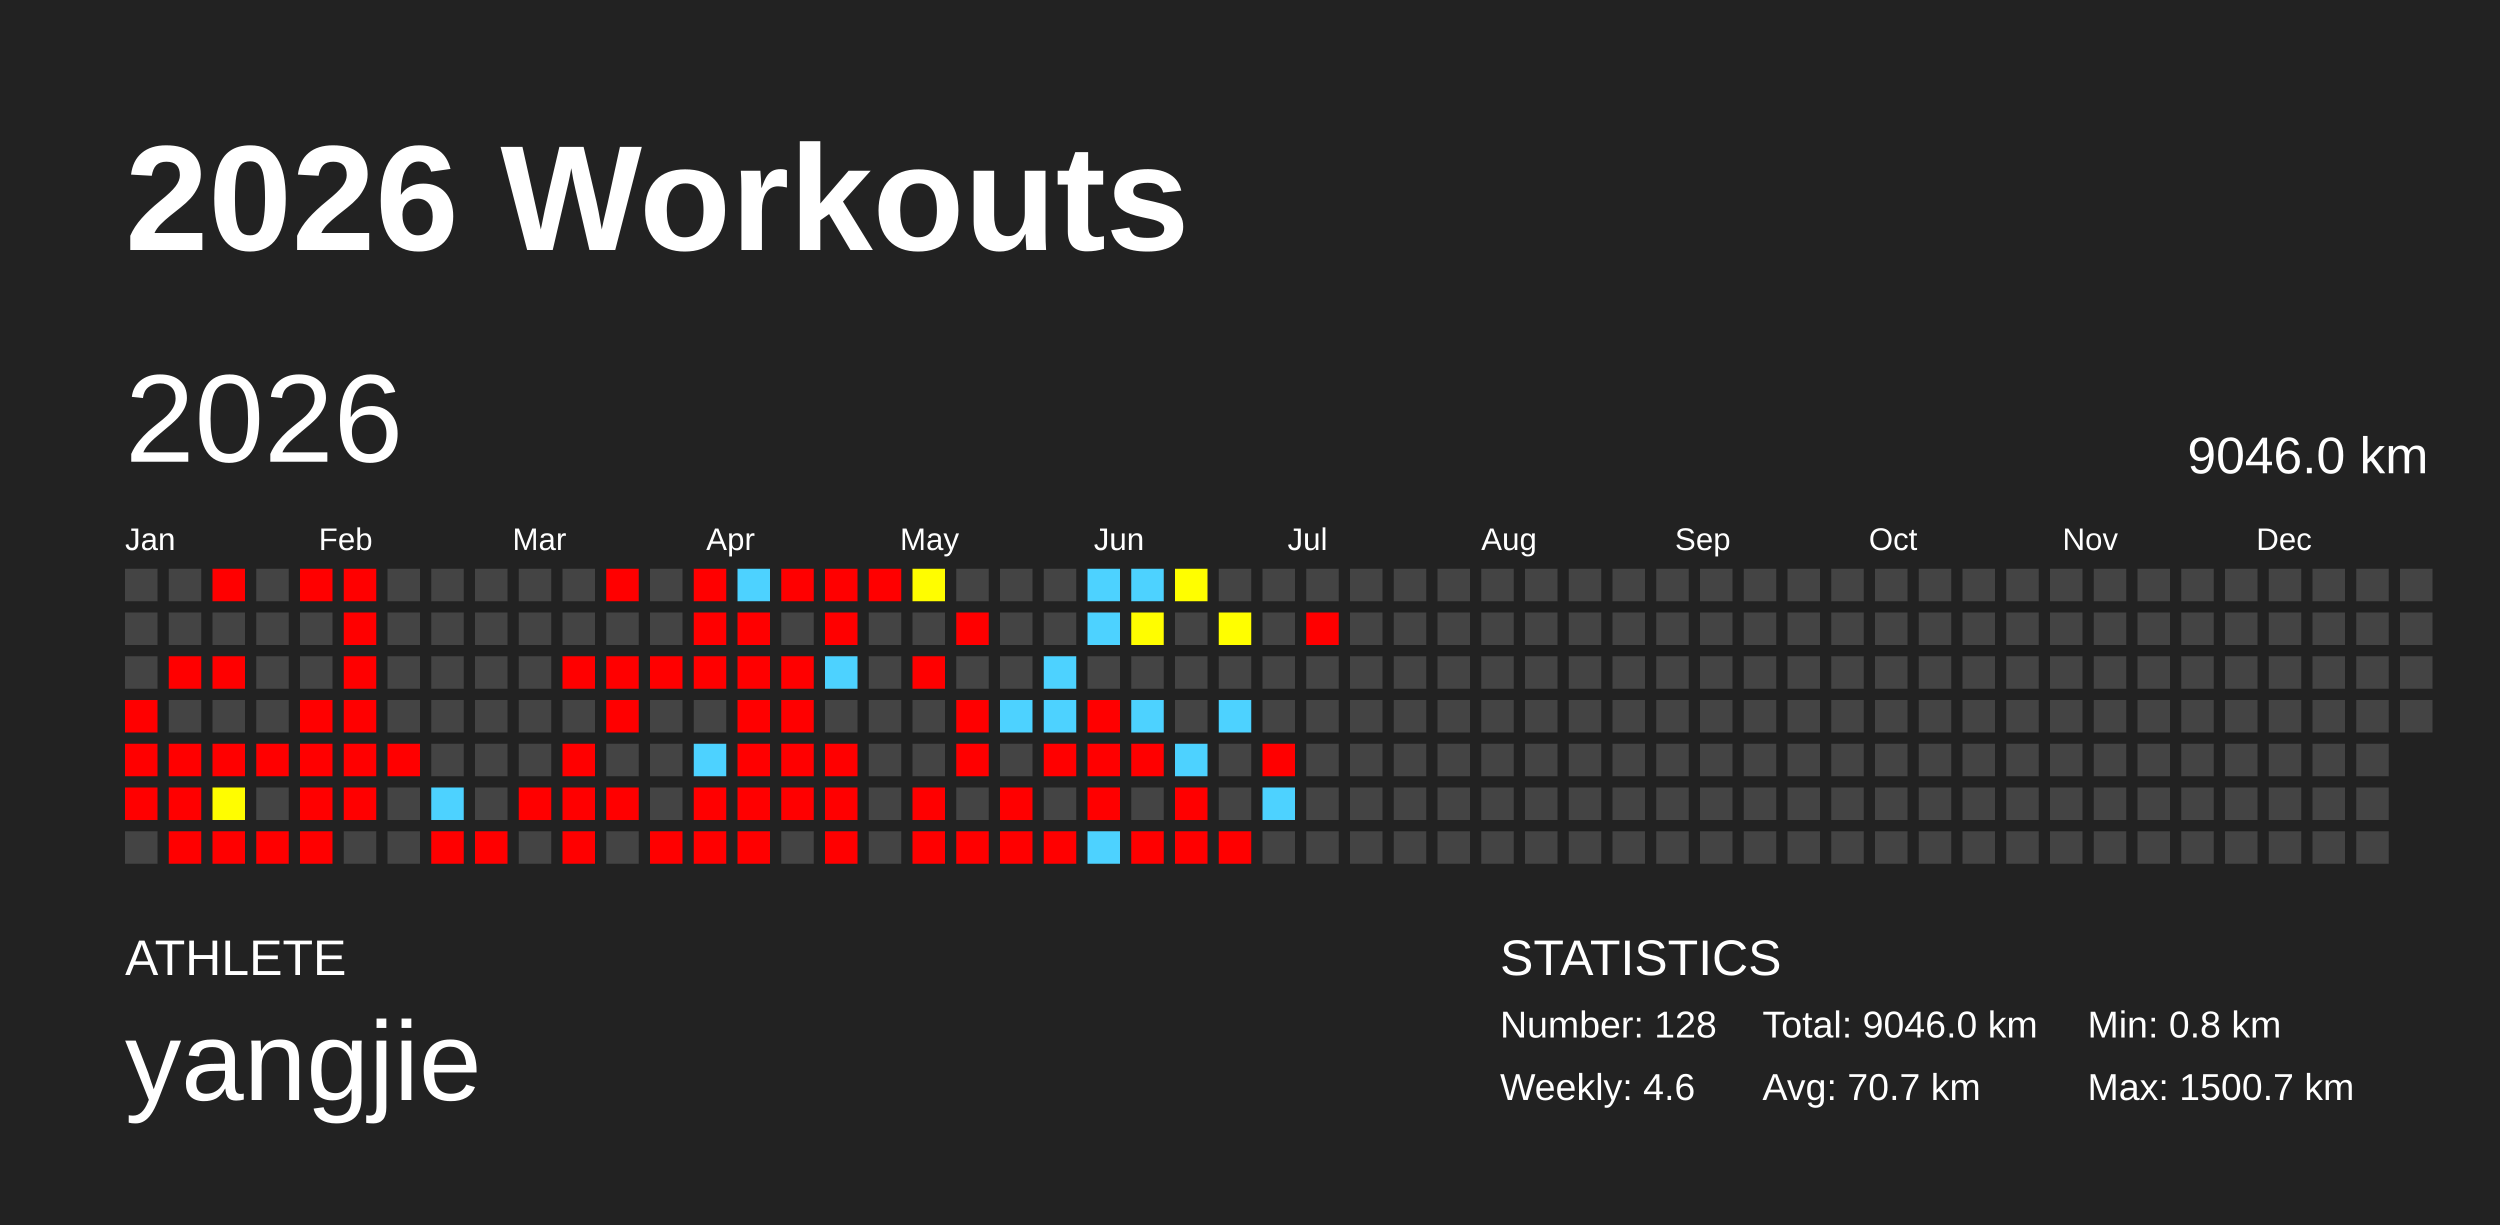
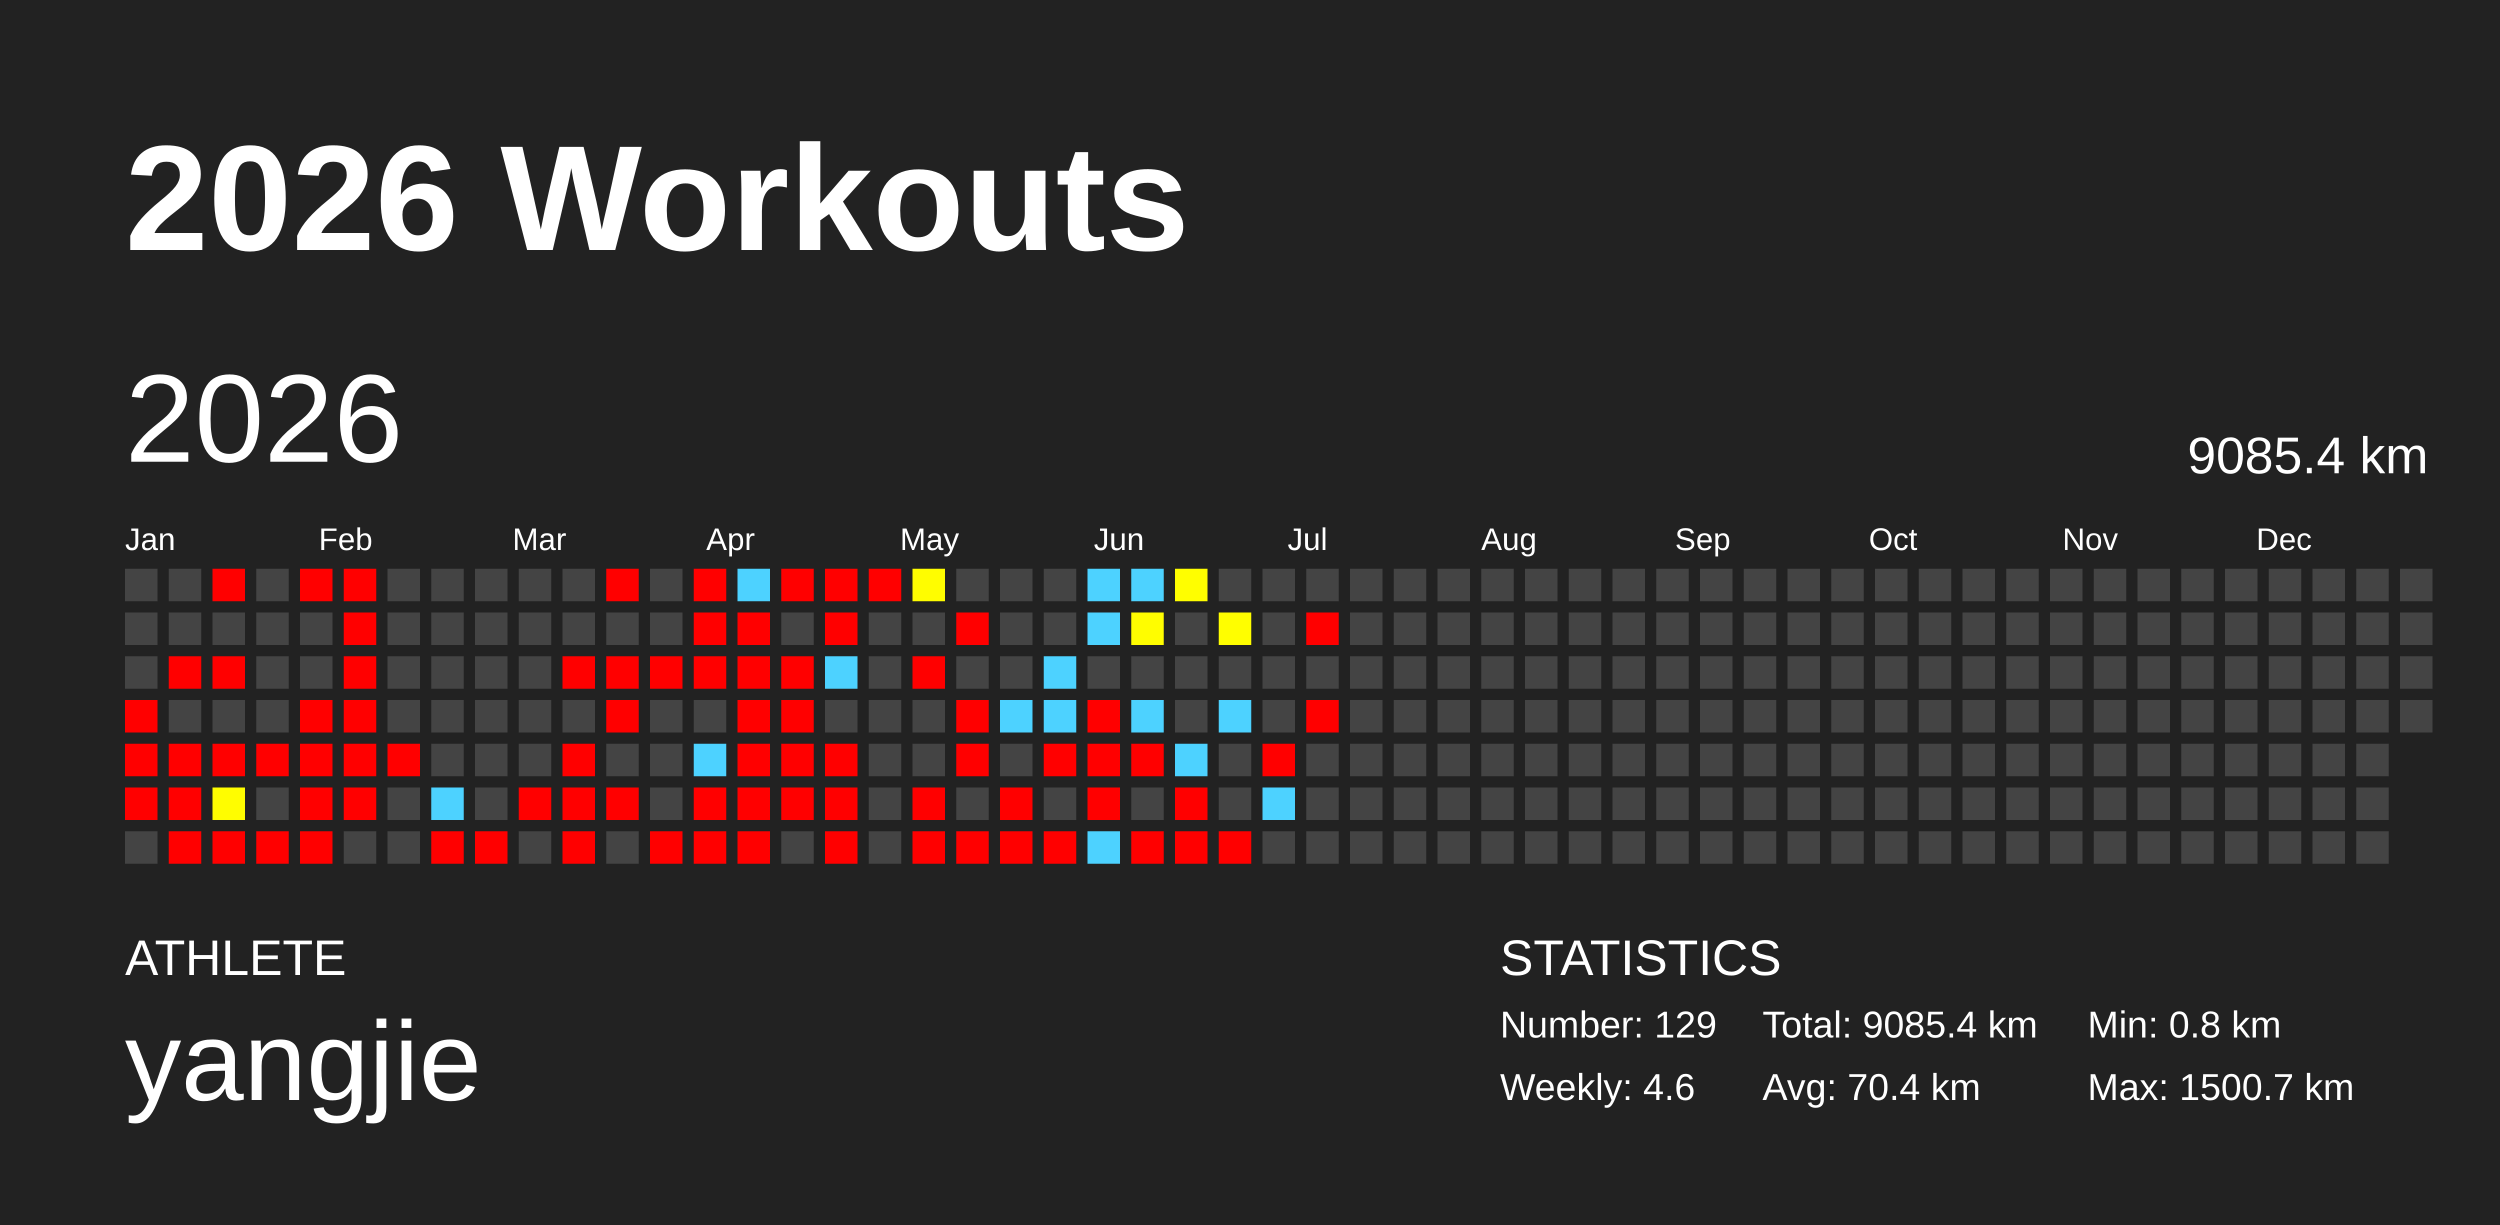
<svg xmlns="http://www.w3.org/2000/svg" baseProfile="full" height="98mm" version="1.1" viewBox="0,0,200,98" width="200mm">
  <defs />
  <rect fill="#222222" height="98" width="200" x="0" y="0" />
  <text fill="#FFFFFF" style="font-size:12px; font-family:Arial; font-weight:bold;" x="10" y="20">2026 Workouts</text>
  <text fill="#FFFFFF" style="font-size:4px; font-family:Arial" x="10" y="78">ATHLETE</text>
  <text fill="#FFFFFF" style="font-size:9px; font-family:Arial" x="10" y="88">yangjie</text>
  <text fill="#FFFFFF" style="font-size:4px; font-family:Arial" x="120" y="78">STATISTICS</text>
-   <text fill="#FFFFFF" style="font-size:3px; font-family:Arial" x="120" y="83">Number: 128</text>
+   <text fill="#FFFFFF" style="font-size:3px; font-family:Arial" x="120" y="83">Number: 129</text>
  <text fill="#FFFFFF" style="font-size:3px; font-family:Arial" x="120" y="88">Weekly: 4.6</text>
-   <text fill="#FFFFFF" style="font-size:3px; font-family:Arial" x="141" y="83">Total: 9046.0 km</text>
-   <text fill="#FFFFFF" style="font-size:3px; font-family:Arial" x="141" y="88">Avg: 70.7 km</text>
+   <text fill="#FFFFFF" style="font-size:3px; font-family:Arial" x="141" y="83">Total: 9085.4 km</text>
+   <text fill="#FFFFFF" style="font-size:3px; font-family:Arial" x="141" y="88">Avg: 70.4 km</text>
  <text fill="#FFFFFF" style="font-size:3px; font-family:Arial" x="167" y="83">Min: 0.8 km</text>
  <text fill="#FFFFFF" style="font-size:3px; font-family:Arial" x="167" y="88">Max: 1500.7 km</text>
  <text dominant-baseline="hanging" fill="#FFFFFF" style="font-size:10.0px; font-family:Arial;" x="10" y="30">2026</text>
-   <text dominant-baseline="hanging" fill="#FFFFFF" style="font-size:4.125px; font-family:Arial;" x="175" y="35">9046.0 km</text>
+   <text dominant-baseline="hanging" fill="#FFFFFF" style="font-size:4.125px; font-family:Arial;" x="175" y="35">9085.4 km</text>
  <text fill="#FFFFFF" style="font-size:2.5px; font-family:Arial" x="10.0" y="44">Jan</text>
  <text fill="#FFFFFF" style="font-size:2.5px; font-family:Arial" x="25.5" y="44">Feb</text>
  <text fill="#FFFFFF" style="font-size:2.5px; font-family:Arial" x="41.0" y="44">Mar</text>
  <text fill="#FFFFFF" style="font-size:2.5px; font-family:Arial" x="56.5" y="44">Apr</text>
  <text fill="#FFFFFF" style="font-size:2.5px; font-family:Arial" x="72.0" y="44">May</text>
  <text fill="#FFFFFF" style="font-size:2.5px; font-family:Arial" x="87.5" y="44">Jun</text>
  <text fill="#FFFFFF" style="font-size:2.5px; font-family:Arial" x="103.0" y="44">Jul</text>
  <text fill="#FFFFFF" style="font-size:2.5px; font-family:Arial" x="118.5" y="44">Aug</text>
  <text fill="#FFFFFF" style="font-size:2.5px; font-family:Arial" x="134.0" y="44">Sep</text>
  <text fill="#FFFFFF" style="font-size:2.5px; font-family:Arial" x="149.5" y="44">Oct</text>
  <text fill="#FFFFFF" style="font-size:2.5px; font-family:Arial" x="165.0" y="44">Nov</text>
  <text fill="#FFFFFF" style="font-size:2.5px; font-family:Arial" x="180.5" y="44">Dec</text>
  <rect fill="#444444" height="2.6" width="2.6" x="10.0" y="45.5" />
  <rect fill="#444444" height="2.6" width="2.6" x="10.0" y="49.0" />
  <rect fill="#444444" height="2.6" width="2.6" x="10.0" y="52.5" />
  <rect fill="red" height="2.6" width="2.6" x="10.0" y="56.0" />
  <rect fill="red" height="2.6" width="2.6" x="10.0" y="59.5" />
  <rect fill="red" height="2.6" width="2.6" x="10.0" y="63.0" />
  <rect fill="#444444" height="2.6" width="2.6" x="10.0" y="66.5" />
  <rect fill="#444444" height="2.6" width="2.6" x="13.5" y="45.5" />
  <rect fill="#444444" height="2.6" width="2.6" x="13.5" y="49.0" />
  <rect fill="red" height="2.6" width="2.6" x="13.5" y="52.5" />
  <rect fill="#444444" height="2.6" width="2.6" x="13.5" y="56.0" />
  <rect fill="red" height="2.6" width="2.6" x="13.5" y="59.5" />
  <rect fill="red" height="2.6" width="2.6" x="13.5" y="63.0" />
  <rect fill="red" height="2.6" width="2.6" x="13.5" y="66.5" />
  <rect fill="red" height="2.6" width="2.6" x="17.0" y="45.5" />
  <rect fill="#444444" height="2.6" width="2.6" x="17.0" y="49.0" />
  <rect fill="red" height="2.6" width="2.6" x="17.0" y="52.5" />
  <rect fill="#444444" height="2.6" width="2.6" x="17.0" y="56.0" />
  <rect fill="red" height="2.6" width="2.6" x="17.0" y="59.5" />
  <rect fill="#fffd00" height="2.6" width="2.6" x="17.0" y="63.0" />
  <rect fill="red" height="2.6" width="2.6" x="17.0" y="66.5" />
  <rect fill="#444444" height="2.6" width="2.6" x="20.5" y="45.5" />
  <rect fill="#444444" height="2.6" width="2.6" x="20.5" y="49.0" />
  <rect fill="#444444" height="2.6" width="2.6" x="20.5" y="52.5" />
  <rect fill="#444444" height="2.6" width="2.6" x="20.5" y="56.0" />
  <rect fill="red" height="2.6" width="2.6" x="20.5" y="59.5" />
  <rect fill="#444444" height="2.6" width="2.6" x="20.5" y="63.0" />
  <rect fill="red" height="2.6" width="2.6" x="20.5" y="66.5" />
  <rect fill="red" height="2.6" width="2.6" x="24.0" y="45.5" />
  <rect fill="#444444" height="2.6" width="2.6" x="24.0" y="49.0" />
  <rect fill="#444444" height="2.6" width="2.6" x="24.0" y="52.5" />
  <rect fill="red" height="2.6" width="2.6" x="24.0" y="56.0" />
  <rect fill="red" height="2.6" width="2.6" x="24.0" y="59.5" />
  <rect fill="red" height="2.6" width="2.6" x="24.0" y="63.0" />
  <rect fill="red" height="2.6" width="2.6" x="24.0" y="66.5" />
  <rect fill="red" height="2.6" width="2.6" x="27.5" y="45.5" />
  <rect fill="red" height="2.6" width="2.6" x="27.5" y="49.0" />
  <rect fill="red" height="2.6" width="2.6" x="27.5" y="52.5" />
  <rect fill="red" height="2.6" width="2.6" x="27.5" y="56.0" />
  <rect fill="red" height="2.6" width="2.6" x="27.5" y="59.5" />
  <rect fill="red" height="2.6" width="2.6" x="27.5" y="63.0" />
  <rect fill="#444444" height="2.6" width="2.6" x="27.5" y="66.5" />
  <rect fill="#444444" height="2.6" width="2.6" x="31.0" y="45.5" />
  <rect fill="#444444" height="2.6" width="2.6" x="31.0" y="49.0" />
  <rect fill="#444444" height="2.6" width="2.6" x="31.0" y="52.5" />
  <rect fill="#444444" height="2.6" width="2.6" x="31.0" y="56.0" />
  <rect fill="red" height="2.6" width="2.6" x="31.0" y="59.5" />
  <rect fill="#444444" height="2.6" width="2.6" x="31.0" y="63.0" />
  <rect fill="#444444" height="2.6" width="2.6" x="31.0" y="66.5" />
  <rect fill="#444444" height="2.6" width="2.6" x="34.5" y="45.5" />
  <rect fill="#444444" height="2.6" width="2.6" x="34.5" y="49.0" />
  <rect fill="#444444" height="2.6" width="2.6" x="34.5" y="52.5" />
  <rect fill="#444444" height="2.6" width="2.6" x="34.5" y="56.0" />
  <rect fill="#444444" height="2.6" width="2.6" x="34.5" y="59.5" />
  <rect fill="#4dd2ff" height="2.6" width="2.6" x="34.5" y="63.0" />
  <rect fill="red" height="2.6" width="2.6" x="34.5" y="66.5" />
  <rect fill="#444444" height="2.6" width="2.6" x="38.0" y="45.5" />
  <rect fill="#444444" height="2.6" width="2.6" x="38.0" y="49.0" />
  <rect fill="#444444" height="2.6" width="2.6" x="38.0" y="52.5" />
  <rect fill="#444444" height="2.6" width="2.6" x="38.0" y="56.0" />
  <rect fill="#444444" height="2.6" width="2.6" x="38.0" y="59.5" />
  <rect fill="#444444" height="2.6" width="2.6" x="38.0" y="63.0" />
  <rect fill="red" height="2.6" width="2.6" x="38.0" y="66.5" />
  <rect fill="#444444" height="2.6" width="2.6" x="41.5" y="45.5" />
  <rect fill="#444444" height="2.6" width="2.6" x="41.5" y="49.0" />
  <rect fill="#444444" height="2.6" width="2.6" x="41.5" y="52.5" />
  <rect fill="#444444" height="2.6" width="2.6" x="41.5" y="56.0" />
  <rect fill="#444444" height="2.6" width="2.6" x="41.5" y="59.5" />
  <rect fill="red" height="2.6" width="2.6" x="41.5" y="63.0" />
  <rect fill="#444444" height="2.6" width="2.6" x="41.5" y="66.5" />
  <rect fill="#444444" height="2.6" width="2.6" x="45.0" y="45.5" />
  <rect fill="#444444" height="2.6" width="2.6" x="45.0" y="49.0" />
  <rect fill="red" height="2.6" width="2.6" x="45.0" y="52.5" />
  <rect fill="#444444" height="2.6" width="2.6" x="45.0" y="56.0" />
  <rect fill="red" height="2.6" width="2.6" x="45.0" y="59.5" />
  <rect fill="red" height="2.6" width="2.6" x="45.0" y="63.0" />
  <rect fill="red" height="2.6" width="2.6" x="45.0" y="66.5" />
  <rect fill="red" height="2.6" width="2.6" x="48.5" y="45.5" />
  <rect fill="#444444" height="2.6" width="2.6" x="48.5" y="49.0" />
  <rect fill="red" height="2.6" width="2.6" x="48.5" y="52.5" />
  <rect fill="red" height="2.6" width="2.6" x="48.5" y="56.0" />
  <rect fill="#444444" height="2.6" width="2.6" x="48.5" y="59.5" />
  <rect fill="red" height="2.6" width="2.6" x="48.5" y="63.0" />
  <rect fill="#444444" height="2.6" width="2.6" x="48.5" y="66.5" />
  <rect fill="#444444" height="2.6" width="2.6" x="52.0" y="45.5" />
  <rect fill="#444444" height="2.6" width="2.6" x="52.0" y="49.0" />
  <rect fill="red" height="2.6" width="2.6" x="52.0" y="52.5" />
  <rect fill="#444444" height="2.6" width="2.6" x="52.0" y="56.0" />
  <rect fill="#444444" height="2.6" width="2.6" x="52.0" y="59.5" />
  <rect fill="#444444" height="2.6" width="2.6" x="52.0" y="63.0" />
  <rect fill="red" height="2.6" width="2.6" x="52.0" y="66.5" />
  <rect fill="red" height="2.6" width="2.6" x="55.5" y="45.5" />
  <rect fill="red" height="2.6" width="2.6" x="55.5" y="49.0" />
  <rect fill="red" height="2.6" width="2.6" x="55.5" y="52.5" />
  <rect fill="#444444" height="2.6" width="2.6" x="55.5" y="56.0" />
  <rect fill="#4dd2ff" height="2.6" width="2.6" x="55.5" y="59.5" />
  <rect fill="red" height="2.6" width="2.6" x="55.5" y="63.0" />
  <rect fill="red" height="2.6" width="2.6" x="55.5" y="66.5" />
  <rect fill="#4dd2ff" height="2.6" width="2.6" x="59.0" y="45.5" />
  <rect fill="red" height="2.6" width="2.6" x="59.0" y="49.0" />
  <rect fill="red" height="2.6" width="2.6" x="59.0" y="52.5" />
  <rect fill="red" height="2.6" width="2.6" x="59.0" y="56.0" />
  <rect fill="red" height="2.6" width="2.6" x="59.0" y="59.5" />
  <rect fill="red" height="2.6" width="2.6" x="59.0" y="63.0" />
  <rect fill="red" height="2.6" width="2.6" x="59.0" y="66.5" />
  <rect fill="red" height="2.6" width="2.6" x="62.5" y="45.5" />
  <rect fill="#444444" height="2.6" width="2.6" x="62.5" y="49.0" />
  <rect fill="red" height="2.6" width="2.6" x="62.5" y="52.5" />
  <rect fill="red" height="2.6" width="2.6" x="62.5" y="56.0" />
  <rect fill="red" height="2.6" width="2.6" x="62.5" y="59.5" />
  <rect fill="red" height="2.6" width="2.6" x="62.5" y="63.0" />
  <rect fill="#444444" height="2.6" width="2.6" x="62.5" y="66.5" />
  <rect fill="red" height="2.6" width="2.6" x="66.0" y="45.5" />
  <rect fill="red" height="2.6" width="2.6" x="66.0" y="49.0" />
  <rect fill="#4dd2ff" height="2.6" width="2.6" x="66.0" y="52.5" />
  <rect fill="#444444" height="2.6" width="2.6" x="66.0" y="56.0" />
  <rect fill="red" height="2.6" width="2.6" x="66.0" y="59.5" />
  <rect fill="red" height="2.6" width="2.6" x="66.0" y="63.0" />
  <rect fill="red" height="2.6" width="2.6" x="66.0" y="66.5" />
  <rect fill="red" height="2.6" width="2.6" x="69.5" y="45.5" />
  <rect fill="#444444" height="2.6" width="2.6" x="69.5" y="49.0" />
  <rect fill="#444444" height="2.6" width="2.6" x="69.5" y="52.5" />
  <rect fill="#444444" height="2.6" width="2.6" x="69.5" y="56.0" />
  <rect fill="#444444" height="2.6" width="2.6" x="69.5" y="59.5" />
  <rect fill="#444444" height="2.6" width="2.6" x="69.5" y="63.0" />
  <rect fill="#444444" height="2.6" width="2.6" x="69.5" y="66.5" />
  <rect fill="#fffd00" height="2.6" width="2.6" x="73.0" y="45.5" />
  <rect fill="#444444" height="2.6" width="2.6" x="73.0" y="49.0" />
  <rect fill="red" height="2.6" width="2.6" x="73.0" y="52.5" />
  <rect fill="#444444" height="2.6" width="2.6" x="73.0" y="56.0" />
  <rect fill="#444444" height="2.6" width="2.6" x="73.0" y="59.5" />
  <rect fill="red" height="2.6" width="2.6" x="73.0" y="63.0" />
  <rect fill="red" height="2.6" width="2.6" x="73.0" y="66.5" />
  <rect fill="#444444" height="2.6" width="2.6" x="76.5" y="45.5" />
  <rect fill="red" height="2.6" width="2.6" x="76.5" y="49.0" />
  <rect fill="#444444" height="2.6" width="2.6" x="76.5" y="52.5" />
  <rect fill="red" height="2.6" width="2.6" x="76.5" y="56.0" />
  <rect fill="red" height="2.6" width="2.6" x="76.5" y="59.5" />
  <rect fill="#444444" height="2.6" width="2.6" x="76.5" y="63.0" />
  <rect fill="red" height="2.6" width="2.6" x="76.5" y="66.5" />
  <rect fill="#444444" height="2.6" width="2.6" x="80.0" y="45.5" />
  <rect fill="#444444" height="2.6" width="2.6" x="80.0" y="49.0" />
  <rect fill="#444444" height="2.6" width="2.6" x="80.0" y="52.5" />
  <rect fill="#4dd2ff" height="2.6" width="2.6" x="80.0" y="56.0" />
  <rect fill="#444444" height="2.6" width="2.6" x="80.0" y="59.5" />
  <rect fill="red" height="2.6" width="2.6" x="80.0" y="63.0" />
  <rect fill="red" height="2.6" width="2.6" x="80.0" y="66.5" />
  <rect fill="#444444" height="2.6" width="2.6" x="83.5" y="45.5" />
  <rect fill="#444444" height="2.6" width="2.6" x="83.5" y="49.0" />
  <rect fill="#4dd2ff" height="2.6" width="2.6" x="83.5" y="52.5" />
  <rect fill="#4dd2ff" height="2.6" width="2.6" x="83.5" y="56.0" />
  <rect fill="red" height="2.6" width="2.6" x="83.5" y="59.5" />
  <rect fill="#444444" height="2.6" width="2.6" x="83.5" y="63.0" />
  <rect fill="red" height="2.6" width="2.6" x="83.5" y="66.5" />
  <rect fill="#4dd2ff" height="2.6" width="2.6" x="87.0" y="45.5" />
  <rect fill="#4dd2ff" height="2.6" width="2.6" x="87.0" y="49.0" />
  <rect fill="#444444" height="2.6" width="2.6" x="87.0" y="52.5" />
  <rect fill="red" height="2.6" width="2.6" x="87.0" y="56.0" />
  <rect fill="red" height="2.6" width="2.6" x="87.0" y="59.5" />
  <rect fill="red" height="2.6" width="2.6" x="87.0" y="63.0" />
  <rect fill="#4dd2ff" height="2.6" width="2.6" x="87.0" y="66.5" />
  <rect fill="#4dd2ff" height="2.6" width="2.6" x="90.5" y="45.5" />
  <rect fill="#fffd00" height="2.6" width="2.6" x="90.5" y="49.0" />
  <rect fill="#444444" height="2.6" width="2.6" x="90.5" y="52.5" />
  <rect fill="#4dd2ff" height="2.6" width="2.6" x="90.5" y="56.0" />
  <rect fill="red" height="2.6" width="2.6" x="90.5" y="59.5" />
  <rect fill="#444444" height="2.6" width="2.6" x="90.5" y="63.0" />
  <rect fill="red" height="2.6" width="2.6" x="90.5" y="66.5" />
  <rect fill="#fffe00" height="2.6" width="2.6" x="94.0" y="45.5" />
  <rect fill="#444444" height="2.6" width="2.6" x="94.0" y="49.0" />
  <rect fill="#444444" height="2.6" width="2.6" x="94.0" y="52.5" />
  <rect fill="#444444" height="2.6" width="2.6" x="94.0" y="56.0" />
  <rect fill="#4dd2ff" height="2.6" width="2.6" x="94.0" y="59.5" />
  <rect fill="red" height="2.6" width="2.6" x="94.0" y="63.0" />
  <rect fill="red" height="2.6" width="2.6" x="94.0" y="66.5" />
  <rect fill="#444444" height="2.6" width="2.6" x="97.5" y="45.5" />
  <rect fill="#fffe00" height="2.6" width="2.6" x="97.5" y="49.0" />
  <rect fill="#444444" height="2.6" width="2.6" x="97.5" y="52.5" />
  <rect fill="#4dd2ff" height="2.6" width="2.6" x="97.5" y="56.0" />
  <rect fill="#444444" height="2.6" width="2.6" x="97.5" y="59.5" />
  <rect fill="#444444" height="2.6" width="2.6" x="97.5" y="63.0" />
  <rect fill="red" height="2.6" width="2.6" x="97.5" y="66.5" />
  <rect fill="#444444" height="2.6" width="2.6" x="101.0" y="45.5" />
  <rect fill="#444444" height="2.6" width="2.6" x="101.0" y="49.0" />
  <rect fill="#444444" height="2.6" width="2.6" x="101.0" y="52.5" />
  <rect fill="#444444" height="2.6" width="2.6" x="101.0" y="56.0" />
  <rect fill="red" height="2.6" width="2.6" x="101.0" y="59.5" />
  <rect fill="#4dd2ff" height="2.6" width="2.6" x="101.0" y="63.0" />
  <rect fill="#444444" height="2.6" width="2.6" x="101.0" y="66.5" />
  <rect fill="#444444" height="2.6" width="2.6" x="104.5" y="45.5" />
  <rect fill="red" height="2.6" width="2.6" x="104.5" y="49.0" />
  <rect fill="#444444" height="2.6" width="2.6" x="104.5" y="52.5" />
-   <rect fill="#444444" height="2.6" width="2.6" x="104.5" y="56.0" />
+   <rect fill="red" height="2.6" width="2.6" x="104.5" y="56.0" />
  <rect fill="#444444" height="2.6" width="2.6" x="104.5" y="59.5" />
  <rect fill="#444444" height="2.6" width="2.6" x="104.5" y="63.0" />
  <rect fill="#444444" height="2.6" width="2.6" x="104.5" y="66.5" />
  <rect fill="#444444" height="2.6" width="2.6" x="108.0" y="45.5" />
  <rect fill="#444444" height="2.6" width="2.6" x="108.0" y="49.0" />
  <rect fill="#444444" height="2.6" width="2.6" x="108.0" y="52.5" />
  <rect fill="#444444" height="2.6" width="2.6" x="108.0" y="56.0" />
  <rect fill="#444444" height="2.6" width="2.6" x="108.0" y="59.5" />
  <rect fill="#444444" height="2.6" width="2.6" x="108.0" y="63.0" />
  <rect fill="#444444" height="2.6" width="2.6" x="108.0" y="66.5" />
  <rect fill="#444444" height="2.6" width="2.6" x="111.5" y="45.5" />
  <rect fill="#444444" height="2.6" width="2.6" x="111.5" y="49.0" />
  <rect fill="#444444" height="2.6" width="2.6" x="111.5" y="52.5" />
  <rect fill="#444444" height="2.6" width="2.6" x="111.5" y="56.0" />
  <rect fill="#444444" height="2.6" width="2.6" x="111.5" y="59.5" />
  <rect fill="#444444" height="2.6" width="2.6" x="111.5" y="63.0" />
  <rect fill="#444444" height="2.6" width="2.6" x="111.5" y="66.5" />
  <rect fill="#444444" height="2.6" width="2.6" x="115.0" y="45.5" />
  <rect fill="#444444" height="2.6" width="2.6" x="115.0" y="49.0" />
  <rect fill="#444444" height="2.6" width="2.6" x="115.0" y="52.5" />
  <rect fill="#444444" height="2.6" width="2.6" x="115.0" y="56.0" />
  <rect fill="#444444" height="2.6" width="2.6" x="115.0" y="59.5" />
  <rect fill="#444444" height="2.6" width="2.6" x="115.0" y="63.0" />
  <rect fill="#444444" height="2.6" width="2.6" x="115.0" y="66.5" />
  <rect fill="#444444" height="2.6" width="2.6" x="118.5" y="45.5" />
  <rect fill="#444444" height="2.6" width="2.6" x="118.5" y="49.0" />
  <rect fill="#444444" height="2.6" width="2.6" x="118.5" y="52.5" />
  <rect fill="#444444" height="2.6" width="2.6" x="118.5" y="56.0" />
  <rect fill="#444444" height="2.6" width="2.6" x="118.5" y="59.5" />
  <rect fill="#444444" height="2.6" width="2.6" x="118.5" y="63.0" />
  <rect fill="#444444" height="2.6" width="2.6" x="118.5" y="66.5" />
  <rect fill="#444444" height="2.6" width="2.6" x="122.0" y="45.5" />
  <rect fill="#444444" height="2.6" width="2.6" x="122.0" y="49.0" />
  <rect fill="#444444" height="2.6" width="2.6" x="122.0" y="52.5" />
  <rect fill="#444444" height="2.6" width="2.6" x="122.0" y="56.0" />
  <rect fill="#444444" height="2.6" width="2.6" x="122.0" y="59.5" />
  <rect fill="#444444" height="2.6" width="2.6" x="122.0" y="63.0" />
  <rect fill="#444444" height="2.6" width="2.6" x="122.0" y="66.5" />
  <rect fill="#444444" height="2.6" width="2.6" x="125.5" y="45.5" />
  <rect fill="#444444" height="2.6" width="2.6" x="125.5" y="49.0" />
  <rect fill="#444444" height="2.6" width="2.6" x="125.5" y="52.5" />
  <rect fill="#444444" height="2.6" width="2.6" x="125.5" y="56.0" />
  <rect fill="#444444" height="2.6" width="2.6" x="125.5" y="59.5" />
  <rect fill="#444444" height="2.6" width="2.6" x="125.5" y="63.0" />
  <rect fill="#444444" height="2.6" width="2.6" x="125.5" y="66.5" />
  <rect fill="#444444" height="2.6" width="2.6" x="129.0" y="45.5" />
  <rect fill="#444444" height="2.6" width="2.6" x="129.0" y="49.0" />
  <rect fill="#444444" height="2.6" width="2.6" x="129.0" y="52.5" />
  <rect fill="#444444" height="2.6" width="2.6" x="129.0" y="56.0" />
  <rect fill="#444444" height="2.6" width="2.6" x="129.0" y="59.5" />
  <rect fill="#444444" height="2.6" width="2.6" x="129.0" y="63.0" />
  <rect fill="#444444" height="2.6" width="2.6" x="129.0" y="66.5" />
  <rect fill="#444444" height="2.6" width="2.6" x="132.5" y="45.5" />
  <rect fill="#444444" height="2.6" width="2.6" x="132.5" y="49.0" />
  <rect fill="#444444" height="2.6" width="2.6" x="132.5" y="52.5" />
  <rect fill="#444444" height="2.6" width="2.6" x="132.5" y="56.0" />
  <rect fill="#444444" height="2.6" width="2.6" x="132.5" y="59.5" />
  <rect fill="#444444" height="2.6" width="2.6" x="132.5" y="63.0" />
  <rect fill="#444444" height="2.6" width="2.6" x="132.5" y="66.5" />
  <rect fill="#444444" height="2.6" width="2.6" x="136.0" y="45.5" />
  <rect fill="#444444" height="2.6" width="2.6" x="136.0" y="49.0" />
  <rect fill="#444444" height="2.6" width="2.6" x="136.0" y="52.5" />
  <rect fill="#444444" height="2.6" width="2.6" x="136.0" y="56.0" />
  <rect fill="#444444" height="2.6" width="2.6" x="136.0" y="59.5" />
  <rect fill="#444444" height="2.6" width="2.6" x="136.0" y="63.0" />
  <rect fill="#444444" height="2.6" width="2.6" x="136.0" y="66.5" />
  <rect fill="#444444" height="2.6" width="2.6" x="139.5" y="45.5" />
  <rect fill="#444444" height="2.6" width="2.6" x="139.5" y="49.0" />
  <rect fill="#444444" height="2.6" width="2.6" x="139.5" y="52.5" />
  <rect fill="#444444" height="2.6" width="2.6" x="139.5" y="56.0" />
  <rect fill="#444444" height="2.6" width="2.6" x="139.5" y="59.5" />
  <rect fill="#444444" height="2.6" width="2.6" x="139.5" y="63.0" />
  <rect fill="#444444" height="2.6" width="2.6" x="139.5" y="66.5" />
  <rect fill="#444444" height="2.6" width="2.6" x="143.0" y="45.5" />
  <rect fill="#444444" height="2.6" width="2.6" x="143.0" y="49.0" />
  <rect fill="#444444" height="2.6" width="2.6" x="143.0" y="52.5" />
  <rect fill="#444444" height="2.6" width="2.6" x="143.0" y="56.0" />
  <rect fill="#444444" height="2.6" width="2.6" x="143.0" y="59.5" />
  <rect fill="#444444" height="2.6" width="2.6" x="143.0" y="63.0" />
  <rect fill="#444444" height="2.6" width="2.6" x="143.0" y="66.5" />
  <rect fill="#444444" height="2.6" width="2.6" x="146.5" y="45.5" />
  <rect fill="#444444" height="2.6" width="2.6" x="146.5" y="49.0" />
  <rect fill="#444444" height="2.6" width="2.6" x="146.5" y="52.5" />
  <rect fill="#444444" height="2.6" width="2.6" x="146.5" y="56.0" />
  <rect fill="#444444" height="2.6" width="2.6" x="146.5" y="59.5" />
  <rect fill="#444444" height="2.6" width="2.6" x="146.5" y="63.0" />
  <rect fill="#444444" height="2.6" width="2.6" x="146.5" y="66.5" />
  <rect fill="#444444" height="2.6" width="2.6" x="150.0" y="45.5" />
  <rect fill="#444444" height="2.6" width="2.6" x="150.0" y="49.0" />
  <rect fill="#444444" height="2.6" width="2.6" x="150.0" y="52.5" />
  <rect fill="#444444" height="2.6" width="2.6" x="150.0" y="56.0" />
  <rect fill="#444444" height="2.6" width="2.6" x="150.0" y="59.5" />
  <rect fill="#444444" height="2.6" width="2.6" x="150.0" y="63.0" />
  <rect fill="#444444" height="2.6" width="2.6" x="150.0" y="66.5" />
  <rect fill="#444444" height="2.6" width="2.6" x="153.5" y="45.5" />
  <rect fill="#444444" height="2.6" width="2.6" x="153.5" y="49.0" />
  <rect fill="#444444" height="2.6" width="2.6" x="153.5" y="52.5" />
  <rect fill="#444444" height="2.6" width="2.6" x="153.5" y="56.0" />
  <rect fill="#444444" height="2.6" width="2.6" x="153.5" y="59.5" />
  <rect fill="#444444" height="2.6" width="2.6" x="153.5" y="63.0" />
  <rect fill="#444444" height="2.6" width="2.6" x="153.5" y="66.5" />
  <rect fill="#444444" height="2.6" width="2.6" x="157.0" y="45.5" />
  <rect fill="#444444" height="2.6" width="2.6" x="157.0" y="49.0" />
  <rect fill="#444444" height="2.6" width="2.6" x="157.0" y="52.5" />
  <rect fill="#444444" height="2.6" width="2.6" x="157.0" y="56.0" />
  <rect fill="#444444" height="2.6" width="2.6" x="157.0" y="59.5" />
  <rect fill="#444444" height="2.6" width="2.6" x="157.0" y="63.0" />
  <rect fill="#444444" height="2.6" width="2.6" x="157.0" y="66.5" />
  <rect fill="#444444" height="2.6" width="2.6" x="160.5" y="45.5" />
  <rect fill="#444444" height="2.6" width="2.6" x="160.5" y="49.0" />
  <rect fill="#444444" height="2.6" width="2.6" x="160.5" y="52.5" />
  <rect fill="#444444" height="2.6" width="2.6" x="160.5" y="56.0" />
  <rect fill="#444444" height="2.6" width="2.6" x="160.5" y="59.5" />
  <rect fill="#444444" height="2.6" width="2.6" x="160.5" y="63.0" />
  <rect fill="#444444" height="2.6" width="2.6" x="160.5" y="66.5" />
  <rect fill="#444444" height="2.6" width="2.6" x="164.0" y="45.5" />
  <rect fill="#444444" height="2.6" width="2.6" x="164.0" y="49.0" />
  <rect fill="#444444" height="2.6" width="2.6" x="164.0" y="52.5" />
  <rect fill="#444444" height="2.6" width="2.6" x="164.0" y="56.0" />
  <rect fill="#444444" height="2.6" width="2.6" x="164.0" y="59.5" />
  <rect fill="#444444" height="2.6" width="2.6" x="164.0" y="63.0" />
  <rect fill="#444444" height="2.6" width="2.6" x="164.0" y="66.5" />
  <rect fill="#444444" height="2.6" width="2.6" x="167.5" y="45.5" />
  <rect fill="#444444" height="2.6" width="2.6" x="167.5" y="49.0" />
  <rect fill="#444444" height="2.6" width="2.6" x="167.5" y="52.5" />
  <rect fill="#444444" height="2.6" width="2.6" x="167.5" y="56.0" />
  <rect fill="#444444" height="2.6" width="2.6" x="167.5" y="59.5" />
  <rect fill="#444444" height="2.6" width="2.6" x="167.5" y="63.0" />
  <rect fill="#444444" height="2.6" width="2.6" x="167.5" y="66.5" />
  <rect fill="#444444" height="2.6" width="2.6" x="171.0" y="45.5" />
  <rect fill="#444444" height="2.6" width="2.6" x="171.0" y="49.0" />
  <rect fill="#444444" height="2.6" width="2.6" x="171.0" y="52.5" />
  <rect fill="#444444" height="2.6" width="2.6" x="171.0" y="56.0" />
  <rect fill="#444444" height="2.6" width="2.6" x="171.0" y="59.5" />
  <rect fill="#444444" height="2.6" width="2.6" x="171.0" y="63.0" />
  <rect fill="#444444" height="2.6" width="2.6" x="171.0" y="66.5" />
  <rect fill="#444444" height="2.6" width="2.6" x="174.5" y="45.5" />
  <rect fill="#444444" height="2.6" width="2.6" x="174.5" y="49.0" />
  <rect fill="#444444" height="2.6" width="2.6" x="174.5" y="52.5" />
  <rect fill="#444444" height="2.6" width="2.6" x="174.5" y="56.0" />
  <rect fill="#444444" height="2.6" width="2.6" x="174.5" y="59.5" />
  <rect fill="#444444" height="2.6" width="2.6" x="174.5" y="63.0" />
  <rect fill="#444444" height="2.6" width="2.6" x="174.5" y="66.5" />
  <rect fill="#444444" height="2.6" width="2.6" x="178.0" y="45.5" />
  <rect fill="#444444" height="2.6" width="2.6" x="178.0" y="49.0" />
  <rect fill="#444444" height="2.6" width="2.6" x="178.0" y="52.5" />
  <rect fill="#444444" height="2.6" width="2.6" x="178.0" y="56.0" />
  <rect fill="#444444" height="2.6" width="2.6" x="178.0" y="59.5" />
  <rect fill="#444444" height="2.6" width="2.6" x="178.0" y="63.0" />
  <rect fill="#444444" height="2.6" width="2.6" x="178.0" y="66.5" />
  <rect fill="#444444" height="2.6" width="2.6" x="181.5" y="45.5" />
  <rect fill="#444444" height="2.6" width="2.6" x="181.5" y="49.0" />
  <rect fill="#444444" height="2.6" width="2.6" x="181.5" y="52.5" />
  <rect fill="#444444" height="2.6" width="2.6" x="181.5" y="56.0" />
  <rect fill="#444444" height="2.6" width="2.6" x="181.5" y="59.5" />
  <rect fill="#444444" height="2.6" width="2.6" x="181.5" y="63.0" />
  <rect fill="#444444" height="2.6" width="2.6" x="181.5" y="66.5" />
  <rect fill="#444444" height="2.6" width="2.6" x="185.0" y="45.5" />
  <rect fill="#444444" height="2.6" width="2.6" x="185.0" y="49.0" />
  <rect fill="#444444" height="2.6" width="2.6" x="185.0" y="52.5" />
  <rect fill="#444444" height="2.6" width="2.6" x="185.0" y="56.0" />
  <rect fill="#444444" height="2.6" width="2.6" x="185.0" y="59.5" />
  <rect fill="#444444" height="2.6" width="2.6" x="185.0" y="63.0" />
  <rect fill="#444444" height="2.6" width="2.6" x="185.0" y="66.5" />
  <rect fill="#444444" height="2.6" width="2.6" x="188.5" y="45.5" />
  <rect fill="#444444" height="2.6" width="2.6" x="188.5" y="49.0" />
  <rect fill="#444444" height="2.6" width="2.6" x="188.5" y="52.5" />
  <rect fill="#444444" height="2.6" width="2.6" x="188.5" y="56.0" />
  <rect fill="#444444" height="2.6" width="2.6" x="188.5" y="59.5" />
  <rect fill="#444444" height="2.6" width="2.6" x="188.5" y="63.0" />
  <rect fill="#444444" height="2.6" width="2.6" x="188.5" y="66.5" />
  <rect fill="#444444" height="2.6" width="2.6" x="192.0" y="45.5" />
  <rect fill="#444444" height="2.6" width="2.6" x="192.0" y="49.0" />
  <rect fill="#444444" height="2.6" width="2.6" x="192.0" y="52.5" />
  <rect fill="#444444" height="2.6" width="2.6" x="192.0" y="56.0" />
</svg>
